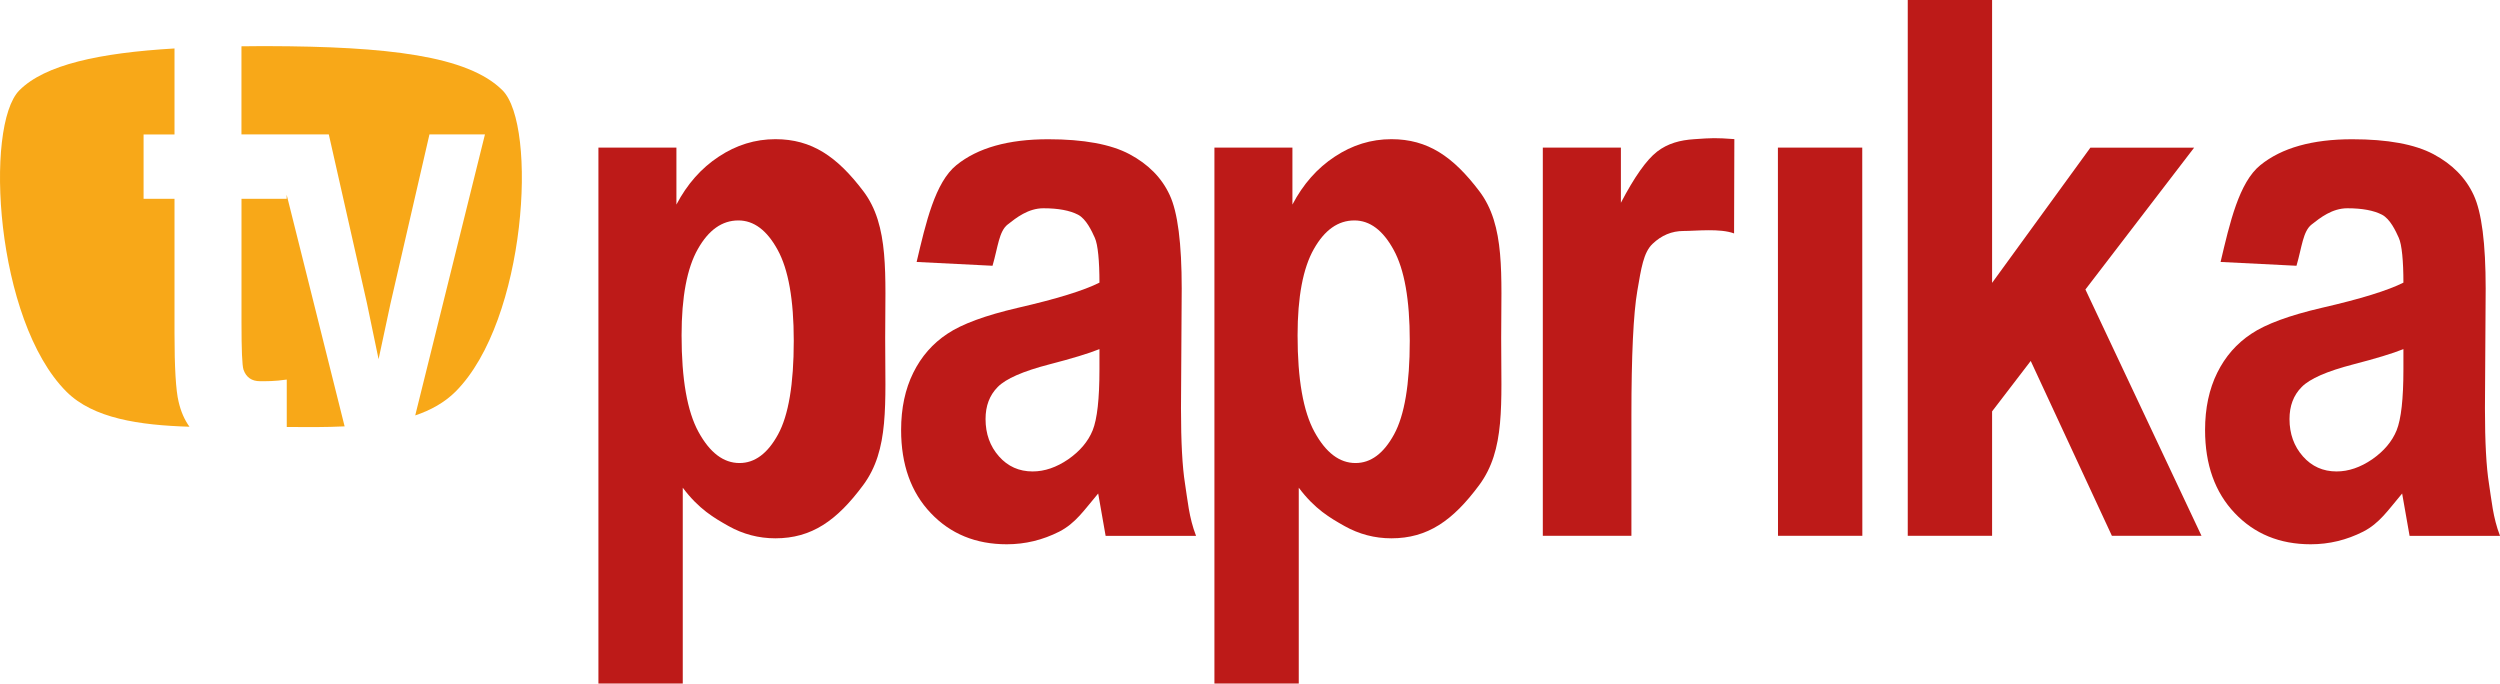
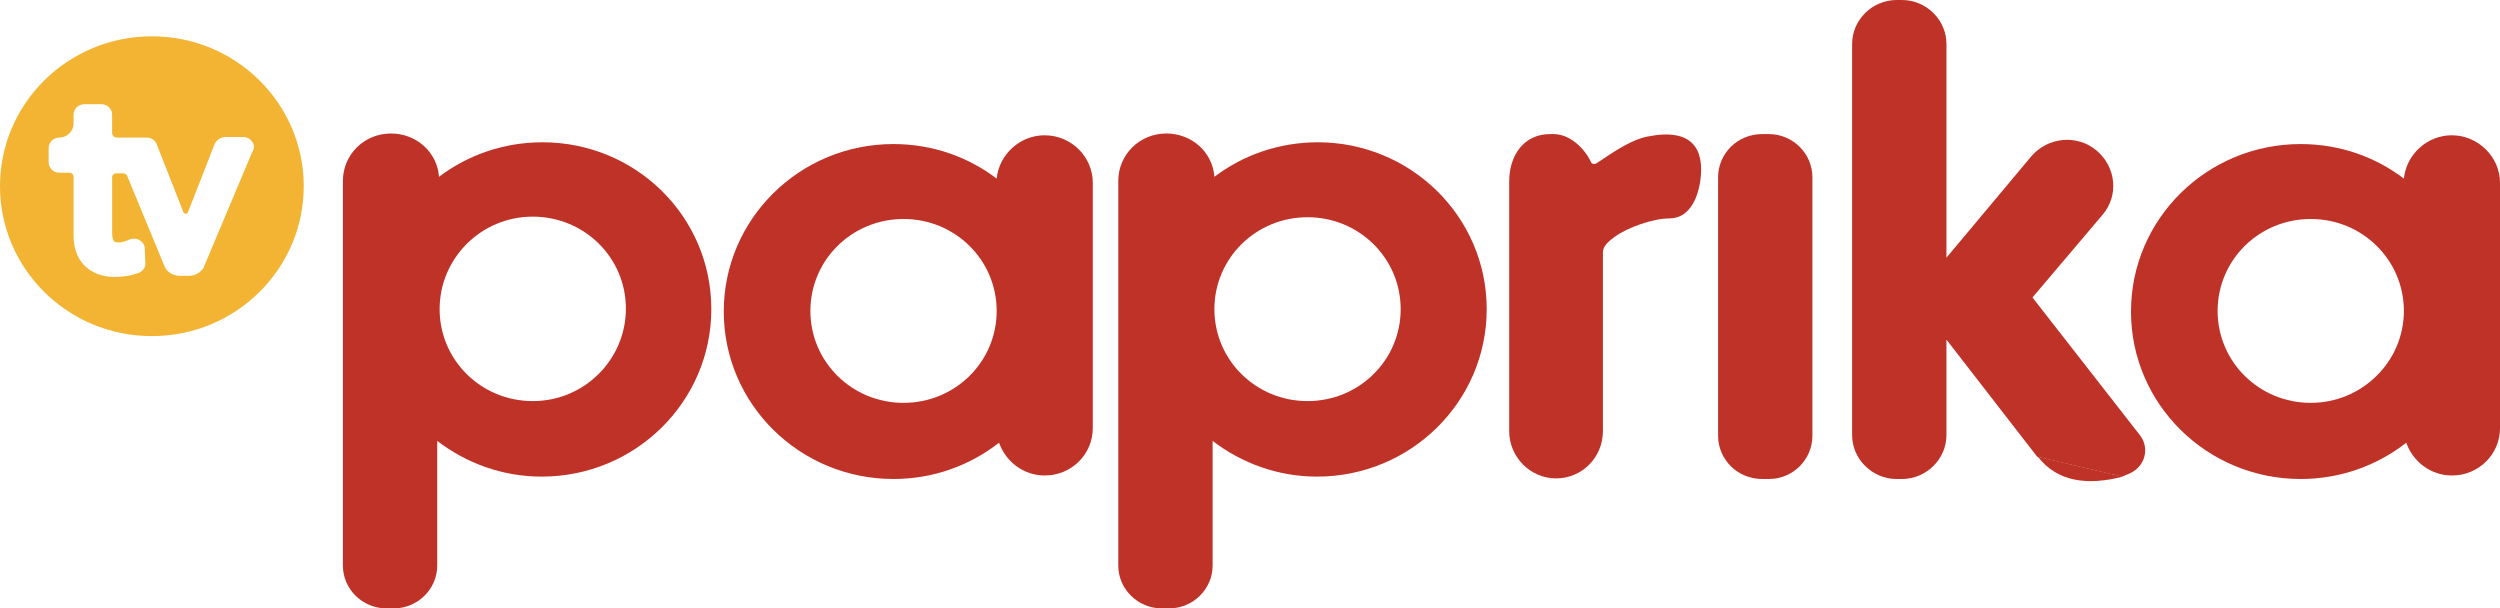
- <svg xmlns="http://www.w3.org/2000/svg" version="1.1" viewBox="0 0 600 164.04">
-   <path d="m163.58 80.482c0 10.513 1.349 18.24 4.07 23.202 2.721 4.963 5.986 7.444 9.838 7.444 3.657 0 6.747-2.285 9.251-6.878 2.503-4.571 3.765-12.058 3.765-22.462 0-9.86-1.284-17.13-3.874-21.831-2.568-4.701-5.703-7.052-9.425-7.052-3.896 0-7.139 2.285-9.729 6.878-2.59 4.571-3.896 11.471-3.896 20.699m-19.959-45.055h18.719v13.669c2.568-4.897 5.964-8.75 10.186-11.514 4.201-2.786 8.728-4.179 13.582-4.179 8.706 0 14.779 4.157 21.069 12.45 6.29 8.271 5.267 20.046 5.267 35.283 0 15.998 1.001 26.816-5.289 35.304-6.312 8.511-12.363 12.755-21.069 12.755-4.027 0-7.77-1.001-11.231-2.938-3.482-1.959-7.139-4.07-10.992-9.207v46.993h-20.242v-128.61z" fill="#bd1a18" />
-   <path d="m311.42 80.482c0 10.513 1.349 18.24 4.07 23.202 2.721 4.963 5.986 7.444 9.838 7.444 3.657 0 6.747-2.285 9.251-6.878 2.503-4.571 3.765-12.058 3.765-22.462 0-9.86-1.284-17.13-3.874-21.831-2.568-4.701-5.703-7.052-9.425-7.052-3.896 0-7.139 2.285-9.729 6.878-2.59 4.571-3.896 11.471-3.896 20.699m-19.959-45.055h18.719v13.669c2.568-4.897 5.964-8.75 10.186-11.514 4.201-2.786 8.728-4.179 13.582-4.179 8.706 0 14.779 4.157 21.069 12.45 6.29 8.271 5.267 20.046 5.267 35.283 0 15.998 1.001 26.816-5.289 35.304-6.312 8.511-12.363 12.755-21.069 12.755-4.027 0-7.77-1.001-11.231-2.938-3.482-1.959-7.139-4.07-10.992-9.207v46.993h-20.242v-128.61z" fill="#bd1a18" />
-   <path d="m263.87 83.786c-2.59 1.045-6.617 2.264-12.08 3.678-6.29 1.632-10.404 3.439-12.341 5.42-1.959 1.981-2.917 4.527-2.917 7.683 0 3.548 1.067 6.53 3.221 8.967 2.133 2.416 4.832 3.613 8.075 3.613 2.873 0 5.724-0.979 8.554-2.917 2.808-1.959 4.767-4.266 5.855-6.943 1.088-2.699 1.632-7.553 1.632-14.605v-4.897zm-25.66-20.003-18.22-0.914c2.22-9.446 4.44-19.11 9.555-23.246 5.115-4.136 12.45-6.203 22.027-6.203 8.511 0 15.018 1.197 19.524 3.591 4.484 2.394 7.705 5.637 9.62 9.773 1.937 4.114 2.895 11.601 2.895 22.484l-0.174 28.731c0 8.075 0.326 14.083 0.958 18.022 0.631 3.94 0.936 8.14 2.655 12.581h-21.701l-1.785-10.165c-3.439 4.07-5.42 7.139-9.359 9.163-3.961 2.002-8.14 3.026-12.581 3.026-7.444 0-13.517-2.503-18.24-7.487-4.745-4.984-7.117-11.645-7.117-19.938 0-5.246 0.979-9.816 2.917-13.734 1.937-3.918 4.658-7.03 8.184-9.359 3.504-2.351 9.142-4.418 16.89-6.225 9.381-2.155 15.911-4.179 19.611-6.051 0-5.159-0.37-9.142-1.11-10.752-0.718-1.611-2.068-4.527-4.027-5.55-1.981-1.023-4.745-1.545-8.315-1.545-3.635 0-6.508 2.264-8.576 3.896-2.09 1.632-2.329 5.42-3.635 9.903" fill="#bd1a18" />
-   <path d="m576.82 83.786c-2.59 1.045-6.617 2.264-12.08 3.678-6.29 1.632-10.404 3.439-12.341 5.42-1.959 1.981-2.917 4.527-2.917 7.683 0 3.548 1.067 6.53 3.221 8.967 2.133 2.416 4.832 3.613 8.075 3.613 2.873 0 5.724-0.979 8.554-2.917 2.808-1.959 4.767-4.266 5.855-6.943 1.088-2.699 1.632-7.553 1.632-14.605v-4.897zm-25.66-20.003-18.22-0.914c2.22-9.446 4.44-19.11 9.555-23.246 5.115-4.136 12.45-6.203 22.027-6.203 8.511 0 15.018 1.197 19.524 3.591 4.484 2.394 7.705 5.637 9.62 9.773 1.937 4.114 2.895 11.601 2.895 22.484l-0.174 28.731c0 8.075 0.326 14.083 0.958 18.022 0.631 3.94 0.936 8.14 2.655 12.581h-21.701l-1.785-10.165c-3.439 4.07-5.42 7.139-9.359 9.163-3.961 2.002-8.14 3.026-12.581 3.026-7.444 0-13.517-2.503-18.24-7.487-4.745-4.984-7.117-11.645-7.117-19.938 0-5.246 0.979-9.816 2.917-13.734 1.937-3.918 4.658-7.03 8.184-9.359 3.504-2.351 9.142-4.418 16.89-6.225 9.381-2.155 15.911-4.179 19.611-6.051 0-5.159-0.37-9.142-1.11-10.752-0.718-1.611-2.068-4.527-4.027-5.55-1.981-1.023-4.745-1.545-8.315-1.545-3.635 0-6.508 2.264-8.576 3.896-2.09 1.632-2.329 5.42-3.635 9.903" fill="#bd1a18" />
-   <path d="m391.54 128.59h-21.265v-93.158h18.74v13.234c3.243-6.203 6.138-10.295 8.685-12.276 2.568-1.981 5.529-2.764 8.88-2.982 4.353-0.305 5.115-0.348 9.664-0.022l-0.065 22.637c-3.374-1.262-9.12-0.588-12.124-0.588-2.83 0-5.311 1.045-7.466 3.112-2.155 2.068-2.699 5.833-3.635 11.275-0.936 5.441-1.415 15.432-1.415 29.993v28.775z" fill="#bd1a18" />
-   <path d="m426.72 128.59-0.022-93.158h20.242l0.022 93.158h-20.242z" fill="#bd1a18" />
-   <path d="m457.86 128.59v-128.59h20.242v67.888l23.594-32.453h24.9l-26.097 34.042 27.86 59.116h-21.505l-19.48-41.965-9.272 12.102v29.863h-20.242z" fill="#bd1a18" />
-   <path d="m42.861 96.408c-0.653-2.699-0.979-8.162-0.979-16.433v-32.257h-7.422v-15.454h7.422v-20.634c-18.087 1.067-31.082 3.896-37.22 10.034-8.445 8.445-5.833 55.22 11.275 72.328 6.443 6.443 17.5 8.053 29.536 8.423-1.197-1.654-2.068-3.657-2.612-6.007" fill="#f8a818" />
-   <path d="m120.59 21.67c-8.29-8.293-27.64-10.535-56.523-10.6h-1.437c-1.589 0-3.134 0.022-4.68 0.043v21.135h20.96l9.142 40.463 2.808 13.495 2.873-13.43 9.338-40.528h13.321l-16.738 67.453c3.744-1.262 7.03-3.091 9.664-5.703 17.086-17.108 19.72-63.883 11.275-72.328" fill="#f8a818" />
-   <path d="m68.799 46.738v0.979h-10.839v29.798c0 6.443 0.152 10.186 0.479 11.209 0.653 1.85 1.981 2.764 3.961 2.764 1.502 0 3.461 0.043 6.421-0.392v11.384c4.723 0.043 9.403 0.065 13.887-0.152l-13.908-55.59z" fill="#f8a818" />
+ <svg xmlns="http://www.w3.org/2000/svg" width="800" height="194.5" fill="none" version="1.1" viewBox="0 0 800 194.5">
+   <g transform="matrix(4.9369 0 0 4.9369 0 -18.768)" clip-path="url(#clip0)">
+     <path d="m158.93 12.569c-1.615 0-2.961 1.252-3.115 2.809-1.846-1.404-4.153-2.239-6.691-2.239-6.075 0-10.997 4.858-10.997 10.855s4.922 10.855 10.997 10.855c2.577 0 4.961-0.873 6.845-2.353 0.423 1.215 1.577 2.126 2.961 2.126 1.73 0 3.115-1.366 3.115-3.074v-15.903c0-1.67-1.423-3.074-3.115-3.074zm-9.152 17.345c-3.345 0-6.037-2.657-6.037-5.959 0-3.302 2.692-5.959 6.037-5.959s6.037 2.657 6.037 5.959c0 3.302-2.73 5.959-6.037 5.959z" fill="#bf3228" />
+     <path d="m67.717 12.569c-1.615 0-2.961 1.252-3.115 2.809-1.846-1.404-4.153-2.239-6.691-2.239-6.076 0-10.998 4.858-10.998 10.855s4.922 10.855 10.998 10.855c2.576 0 4.96-0.873 6.845-2.353 0.423 1.215 1.577 2.126 2.961 2.126 1.73 0 3.115-1.366 3.115-3.074v-15.903c0-1.67-1.384-3.074-3.115-3.074zm-9.152 17.345c-3.345 0-6.037-2.657-6.037-5.959 0-3.302 2.692-5.959 6.037-5.959s6.037 2.657 6.037 5.959c0 3.302-2.692 5.959-6.037 5.959z" fill="#bf3228" />
+     <path d="m114.67 34.848h-0.461c-1.577 0-2.846-1.252-2.846-2.809v-16.738c0-1.556 1.269-2.809 2.846-2.809h0.423c1.576 0 2.845 1.252 2.845 2.809v16.738c0 1.556-1.269 2.809-2.807 2.809z" fill="#bf3228" />
+     <path d="m138.7 32.002-6.96-8.919 4.538-5.352c1.077-1.252 0.884-3.112-0.385-4.175s-3.153-0.873-4.23 0.38l-5.498 6.566v-13.853c0-1.556-1.308-2.847-2.884-2.847h-0.347c-1.576 0-2.884 1.29-2.884 2.847v25.354c0 1.556 1.308 2.847 2.884 2.847h0.347c1.576 0 2.884-1.29 2.884-2.847v-6.187l5.883 7.591 5.499 1.29 0.538-0.228c0.962-0.456 1.269-1.632 0.615-2.467z" fill="#bf3228" />
+     <path d="m35.147 13.024c-2.499 0-4.845 0.835-6.691 2.239-0.115-1.594-1.461-2.809-3.115-2.809-1.73 0-3.115 1.366-3.115 3.074v24.936c0 1.518 1.269 2.771 2.807 2.771h0.5c1.538 0 2.807-1.252 2.807-2.771v-8.084c1.884 1.442 4.23 2.315 6.768 2.315 6.076 0 10.998-4.858 10.998-10.855s-4.884-10.817-10.959-10.817zm-0.615 16.776c-3.345 0-6.037-2.657-6.037-5.959 0-3.302 2.692-5.997 6.037-5.997 3.345 0 6.037 2.657 6.037 5.959 0 3.302-2.692 5.997-6.037 5.997z" fill="#bf3228" />
+     <path d="m85.406 13.024c-2.499 0-4.845 0.835-6.691 2.239-0.115-1.594-1.461-2.809-3.115-2.809-1.73 0-3.115 1.366-3.115 3.074v24.936c0 1.518 1.269 2.771 2.807 2.771h0.5c1.538 0 2.807-1.252 2.807-2.771v-8.084c1.884 1.442 4.23 2.315 6.768 2.315 6.076 0 10.998-4.858 10.998-10.855s-4.922-10.817-10.959-10.817zm-0.654 16.776c-3.345 0-6.037-2.657-6.037-5.959 0-3.302 2.692-5.959 6.037-5.959 3.345 0 6.037 2.657 6.037 5.959 0 3.302-2.692 5.959-6.037 5.959z" fill="#bf3228" />
+     <path d="m106.82 12.645c-0.999 0.19-1.999 0.835-3.345 1.746-0.116 0.076-0.308 0.038-0.346-0.076-0.423-0.911-1.385-1.822-2.423-1.822h-0.231c-1.692 0-2.653 1.366-2.653 3.074v16.169c0 1.708 1.384 3.074 3.038 3.074 1.692 0 3.038-1.366 3.038-3.074v-11.576c0-0.417 0.384-0.721 0.73-0.987 0.885-0.645 2.538-1.214 3.577-1.214 1.23 0 1.807-1.177 1.999-2.391 0.308-2.087-0.5-3.492-3.384-2.922z" fill="#bf3228" />
+     <path d="m137.59 34.697c-2.345 0.607-4.268 0.304-5.499-1.29z" fill="#bf3228" />
+     <path d="m19.688 15.871c0 5.366-4.407 9.716-9.844 9.716s-9.844-4.35-9.844-9.716 4.407-9.716 9.844-9.716c5.437 0 9.844 4.35 9.844 9.716zm-3.922-3.188c0.231 0 0.461 0.114 0.577 0.304 0.154 0.19 0.154 0.456 0 0.683l-3.115 7.401c-0.077 0.266-0.5 0.607-0.961 0.607h-0.615c-0.423 0-0.846-0.228-1-0.645l-2.384-5.769c-0.038-0.152-0.154-0.228-0.308-0.228h-0.423c-0.154 0-0.269 0.114-0.269 0.266v3.492c0 0.721 0.154 0.721 0.461 0.721 0.192 0 0.423-0.076 0.654-0.19 0.192-0.076 0.461-0.076 0.654 0.038 0.192 0.114 0.346 0.304 0.346 0.531l0.038 0.949c0.038 0.266-0.154 0.531-0.423 0.645-0.538 0.19-1 0.266-1.577 0.266-1.269 0-2.653-0.721-2.653-2.695v-3.796c0-0.152-0.115-0.266-0.269-0.266h-0.654c-0.385 0-0.692-0.304-0.692-0.683v-0.911c0-0.38 0.308-0.683 0.692-0.683 0.5 0 0.923-0.417 0.923-0.911v-0.569c0-0.38 0.308-0.683 0.692-0.683h1.115c0.385 0 0.692 0.304 0.692 0.683v1.177c0 0.19 0.154 0.304 0.308 0.304h1.923c0.308 0 0.538 0.152 0.654 0.417l1.73 4.403c0.038 0.152 0.269 0.152 0.308 0l1.692-4.327c0.115-0.342 0.423-0.531 0.769-0.531z" clip-rule="evenodd" fill="#f2b432" fill-rule="evenodd" />
+   </g>
</svg>
